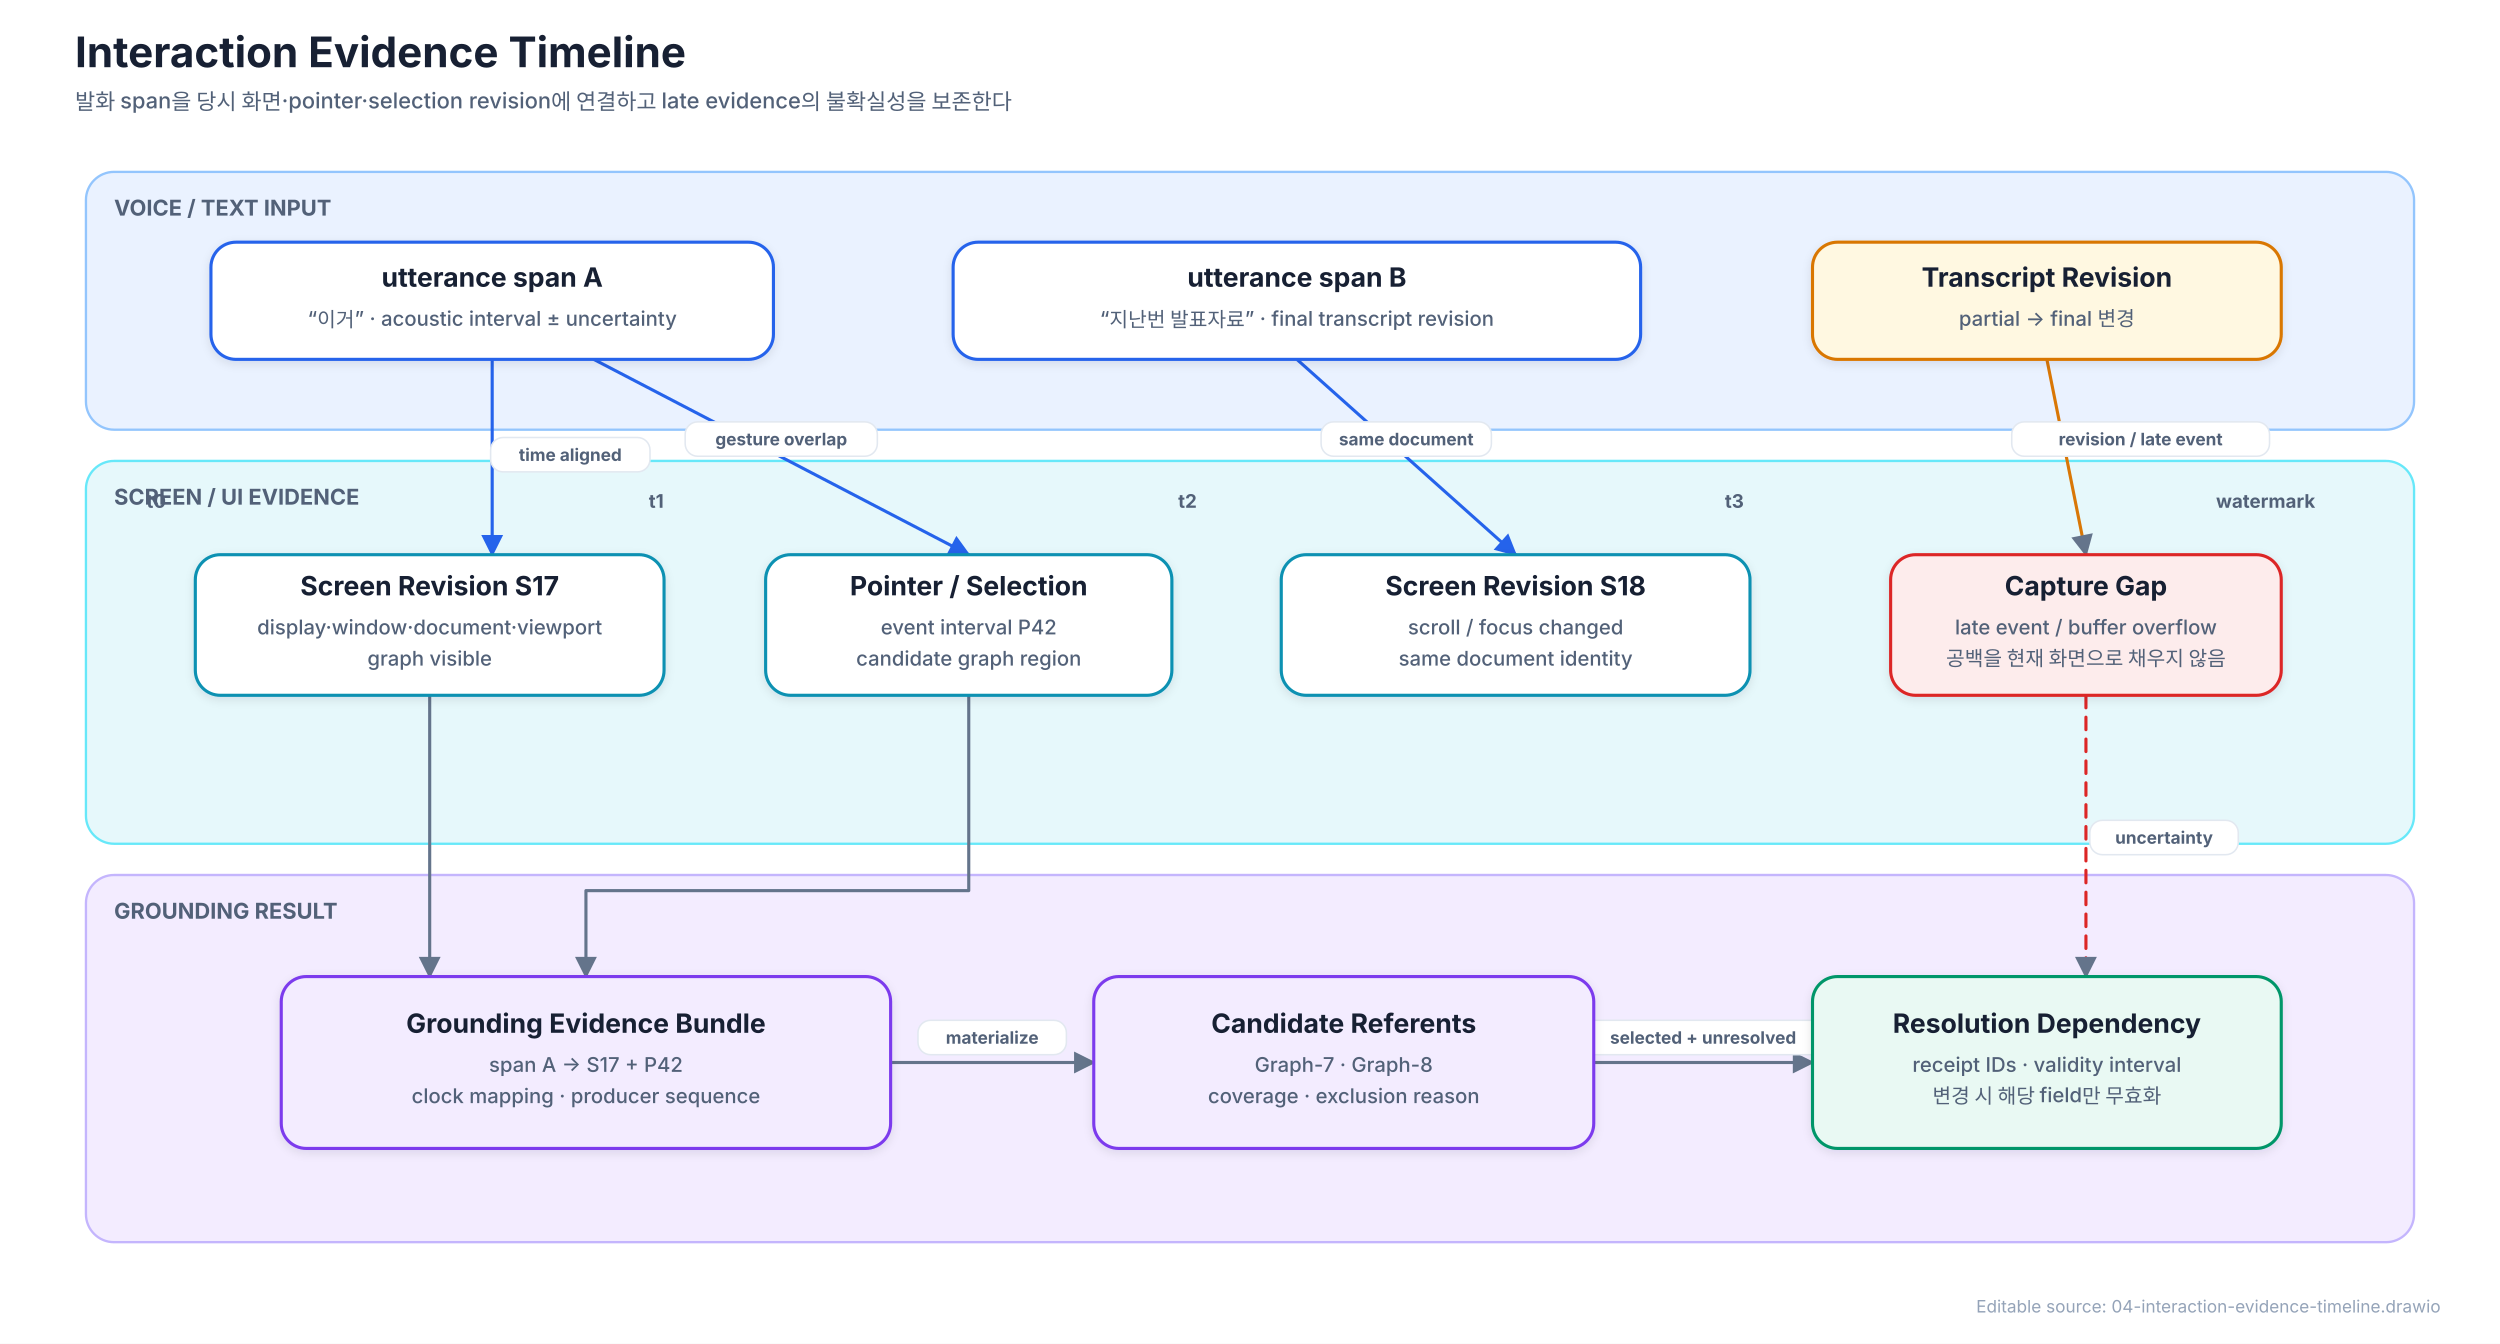
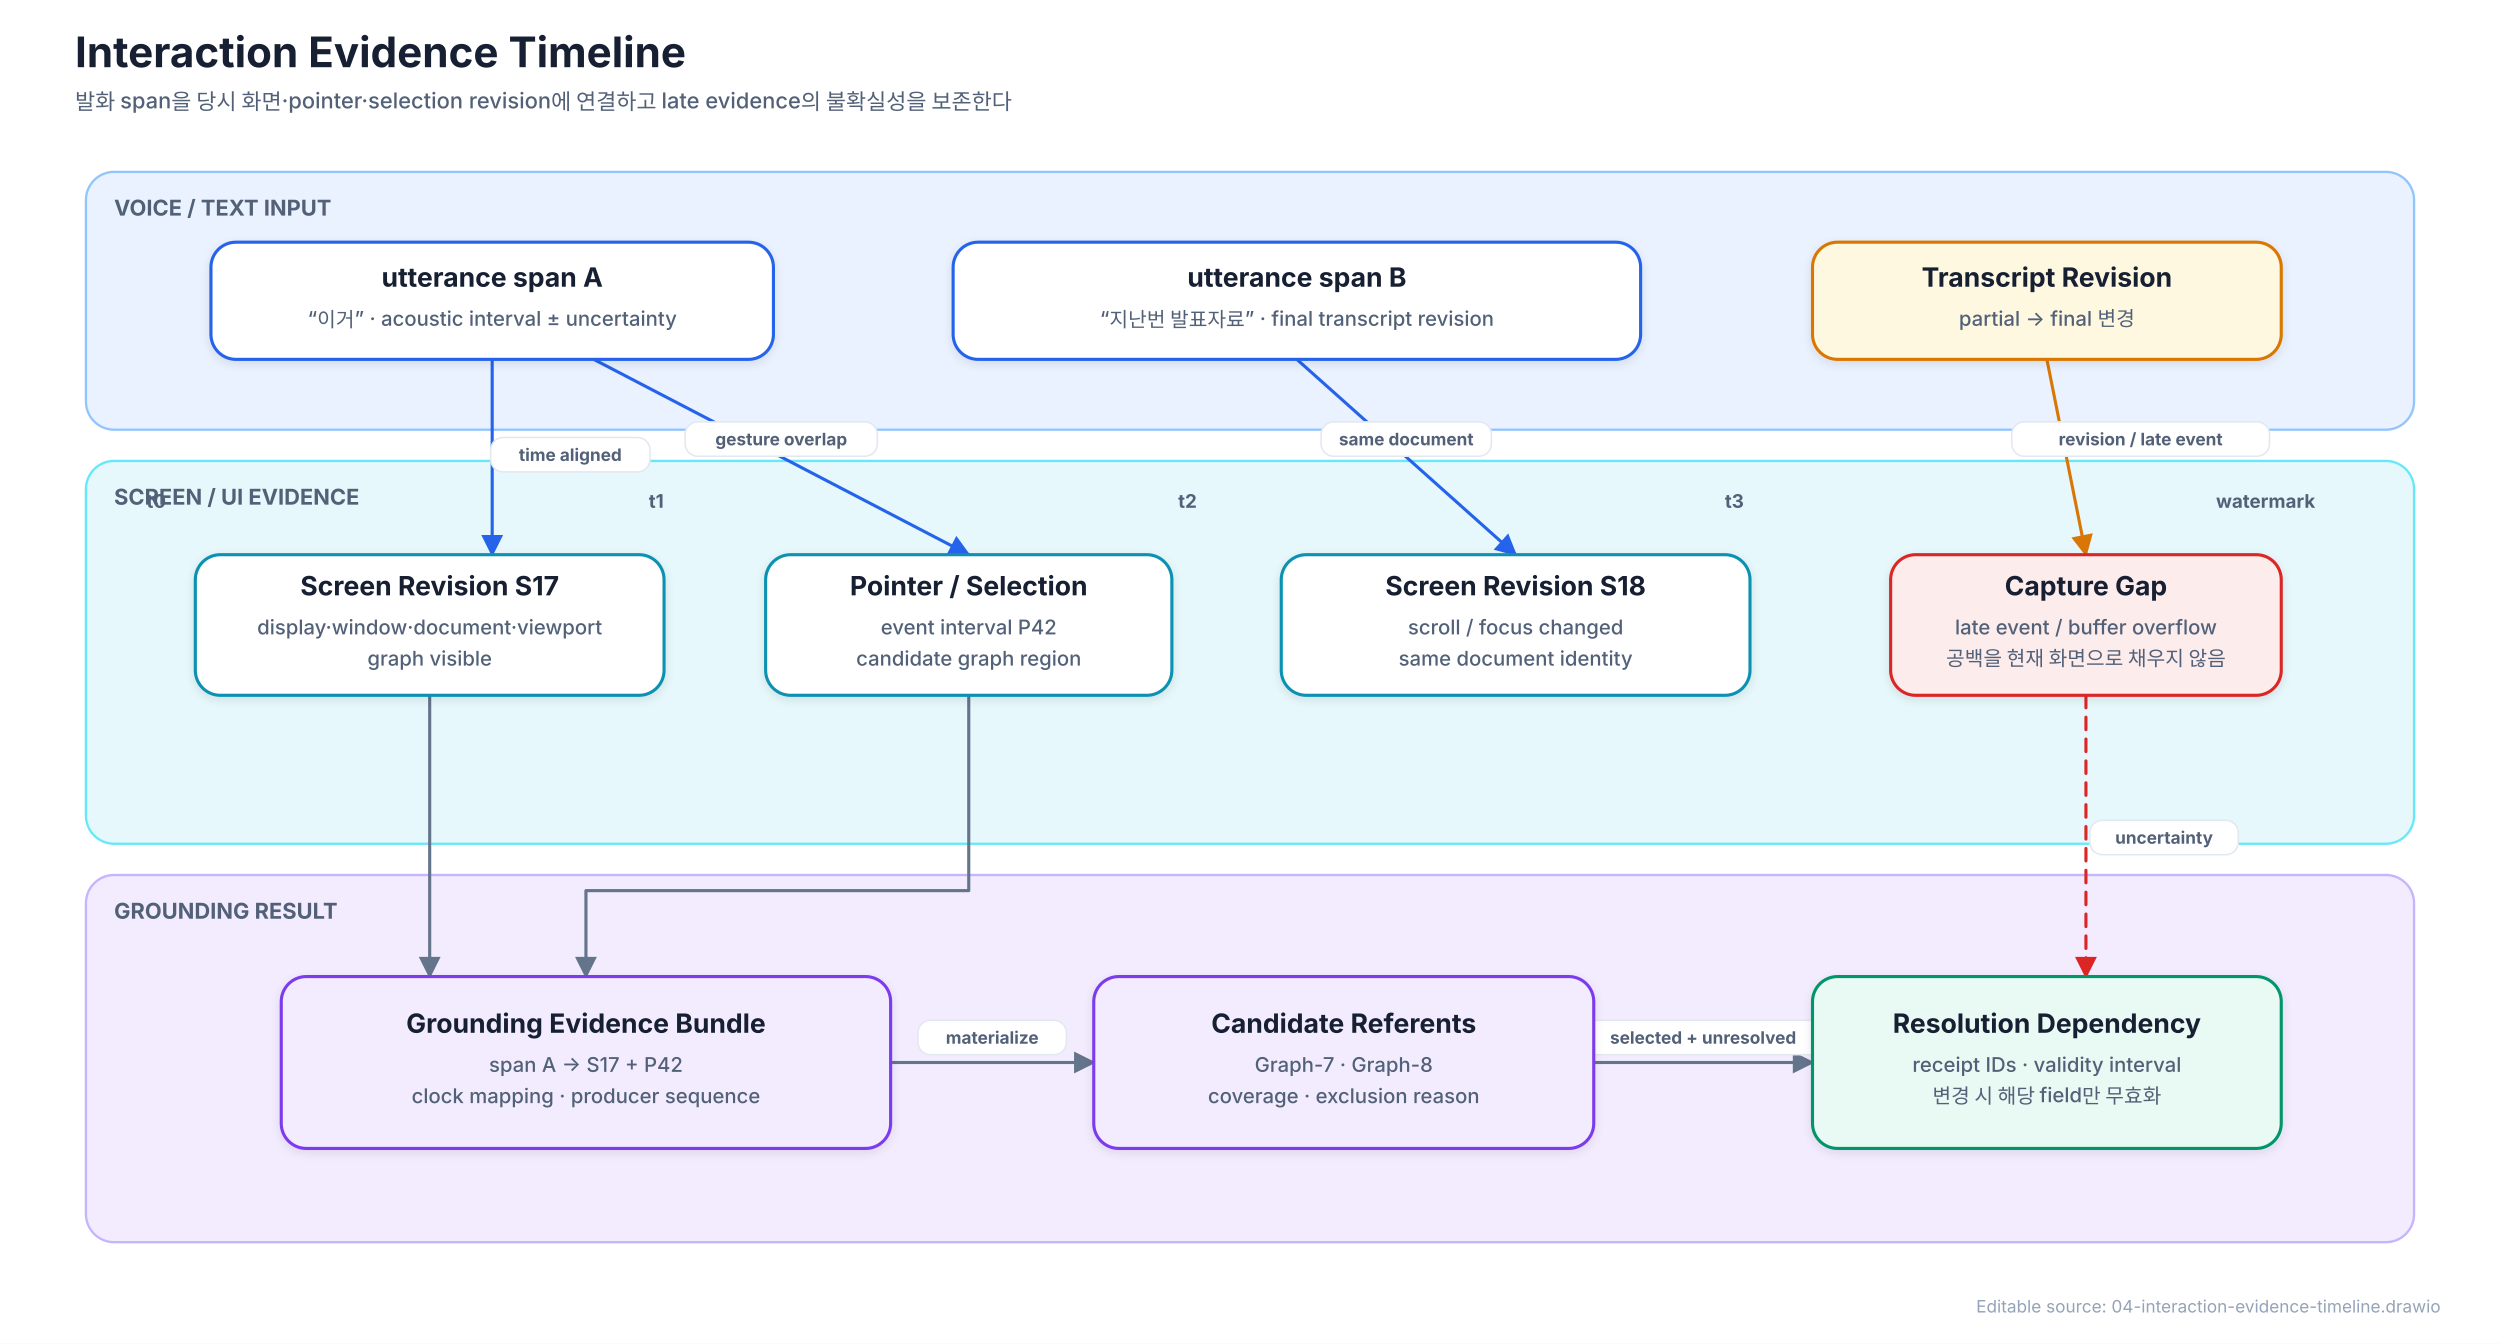
<svg xmlns="http://www.w3.org/2000/svg" width="1600" height="860" viewBox="0 0 1600 860" role="img" aria-labelledby="title desc">
  <defs>
    <marker id="arrow" viewBox="0 0 10 10" refX="9" refY="5" markerWidth="7" markerHeight="7" orient="auto-start-reverse">
      <path d="M 0 0 L 10 5 L 0 10 z" fill="#64748B" />
    </marker>
    <marker id="arrow-blue" viewBox="0 0 10 10" refX="9" refY="5" markerWidth="7" markerHeight="7" orient="auto-start-reverse">
      <path d="M 0 0 L 10 5 L 0 10 z" fill="#2563EB" />
+     </marker>
+     <marker id="arrow-cyan" viewBox="0 0 10 10" refX="9" refY="5" markerWidth="7" markerHeight="7" orient="auto-start-reverse">
+       <path d="M 0 0 L 10 5 L 0 10 z" fill="#0891B2" />
+     </marker>
+     <marker id="arrow-purple" viewBox="0 0 10 10" refX="9" refY="5" markerWidth="7" markerHeight="7" orient="auto-start-reverse">
+       <path d="M 0 0 L 10 5 L 0 10 z" fill="#7C3AED" />
+     </marker>
+     <marker id="arrow-green" viewBox="0 0 10 10" refX="9" refY="5" markerWidth="7" markerHeight="7" orient="auto-start-reverse">
+       <path d="M 0 0 L 10 5 L 0 10 z" fill="#059669" />
+     </marker>
+     <marker id="arrow-orange" viewBox="0 0 10 10" refX="9" refY="5" markerWidth="7" markerHeight="7" orient="auto-start-reverse">
+       <path d="M 0 0 L 10 5 L 0 10 z" fill="#EA580C" />
+     </marker>
+     <marker id="arrow-amber" viewBox="0 0 10 10" refX="9" refY="5" markerWidth="7" markerHeight="7" orient="auto-start-reverse">
+       <path d="M 0 0 L 10 5 L 0 10 z" fill="#D97706" />
+     </marker>
+     <marker id="arrow-gray" viewBox="0 0 10 10" refX="9" refY="5" markerWidth="7" markerHeight="7" orient="auto-start-reverse">
+       <path d="M 0 0 L 10 5 L 0 10 z" fill="#475569" />
+     </marker>
+     <marker id="arrow-red" viewBox="0 0 10 10" refX="9" refY="5" markerWidth="7" markerHeight="7" orient="auto-start-reverse">
+       <path d="M 0 0 L 10 5 L 0 10 z" fill="#DC2626" />
    </marker>
    <filter id="shadow" x="-10%" y="-10%" width="120%" height="140%">
      <feDropShadow dx="0" dy="2" stdDeviation="3" flood-color="#0F172A" flood-opacity="0.10" />
    </filter>
  </defs>
  <rect width="1600" height="860" fill="#FFFFFF" />
  <text x="48" y="43" font-family="Inter, Arial, sans-serif" font-size="27" font-weight="750" fill="#172033">Interaction Evidence Timeline</text>
  <text x="48" y="70" font-family="Inter, Arial, sans-serif" font-size="14" font-weight="500" fill="#526178">발화 span을 당시 화면·pointer·selection revision에 연결하고 late evidence의 불확실성을 보존한다</text>
  <rect x="55" y="110" width="1490" height="165" rx="18" fill="#EAF2FF" stroke="#93C5FD" stroke-width="1.5" />
  <text x="73" y="138" font-family="Inter, Arial, sans-serif" font-size="14" font-weight="750" fill="#526178">VOICE / TEXT INPUT</text>
  <rect x="55" y="295" width="1490" height="245" rx="18" fill="#E6F8FB" stroke="#67E8F9" stroke-width="1.5" />
  <text x="73" y="323" font-family="Inter, Arial, sans-serif" font-size="14" font-weight="750" fill="#526178">SCREEN / UI EVIDENCE</text>
  <rect x="55" y="560" width="1490" height="235" rx="18" fill="#F3ECFF" stroke="#C4B5FD" stroke-width="1.5" />
  <text x="73" y="588" font-family="Inter, Arial, sans-serif" font-size="14" font-weight="750" fill="#526178">GROUNDING RESULT</text>
  <polyline points="315,230 315,355" fill="none" stroke="#2563EB" stroke-width="2" stroke-linejoin="round" stroke-linecap="round" marker-end="url(#arrow-blue)" />
  <rect x="314.0" y="280" width="102" height="22" rx="8" fill="#FFFFFF" stroke="#E2E8F0" />
  <text x="365" y="295" text-anchor="middle" font-family="Inter, Arial, sans-serif" font-size="11" font-weight="650" fill="#526178">time aligned</text>
  <polyline points="380,230 620,355" fill="none" stroke="#2563EB" stroke-width="2" stroke-linejoin="round" stroke-linecap="round" marker-end="url(#arrow-blue)" />
  <rect x="438.5" y="270" width="123" height="22" rx="8" fill="#FFFFFF" stroke="#E2E8F0" />
  <text x="500" y="285" text-anchor="middle" font-family="Inter, Arial, sans-serif" font-size="11" font-weight="650" fill="#526178">gesture overlap</text>
  <polyline points="830,230 970,355" fill="none" stroke="#2563EB" stroke-width="2" stroke-linejoin="round" stroke-linecap="round" marker-end="url(#arrow-blue)" />
  <rect x="845.5" y="270" width="109" height="22" rx="8" fill="#FFFFFF" stroke="#E2E8F0" />
  <text x="900" y="285" text-anchor="middle" font-family="Inter, Arial, sans-serif" font-size="11" font-weight="650" fill="#526178">same document</text>
-   <polyline points="1310,230 1335,355" fill="none" stroke="#D97706" stroke-width="2" stroke-linejoin="round" stroke-linecap="round" marker-end="url(#arrow)" />
+   <polyline points="1310,230 1335,355" fill="none" stroke="#D97706" stroke-width="2" stroke-linejoin="round" stroke-linecap="round" marker-end="url(#arrow-amber)" />
  <rect x="1287.5" y="270" width="165" height="22" rx="8" fill="#FFFFFF" stroke="#E2E8F0" />
  <text x="1370" y="285" text-anchor="middle" font-family="Inter, Arial, sans-serif" font-size="11" font-weight="650" fill="#526178">revision / late event</text>
  <polyline points="275,445 275,625" fill="none" stroke="#64748B" stroke-width="2" stroke-linejoin="round" stroke-linecap="round" marker-end="url(#arrow)" />
  <polyline points="620,445 620,570 375,570 375,625" fill="none" stroke="#64748B" stroke-width="2" stroke-linejoin="round" stroke-linecap="round" marker-end="url(#arrow)" />
  <polyline points="570,680 700,680" fill="none" stroke="#64748B" stroke-width="2" stroke-linejoin="round" stroke-linecap="round" marker-end="url(#arrow)" />
  <rect x="587.5" y="653" width="95" height="22" rx="8" fill="#FFFFFF" stroke="#E2E8F0" />
  <text x="635" y="668" text-anchor="middle" font-family="Inter, Arial, sans-serif" font-size="11" font-weight="650" fill="#526178">materialize</text>
  <polyline points="1020,680 1160,680" fill="none" stroke="#64748B" stroke-width="2" stroke-linejoin="round" stroke-linecap="round" marker-end="url(#arrow)" />
  <rect x="1007.5" y="653" width="165" height="22" rx="8" fill="#FFFFFF" stroke="#E2E8F0" />
  <text x="1090" y="668" text-anchor="middle" font-family="Inter, Arial, sans-serif" font-size="11" font-weight="650" fill="#526178">selected + unresolved</text>
-   <polyline points="1335,445 1335,625" fill="none" stroke="#DC2626" stroke-width="2" stroke-linejoin="round" stroke-linecap="round" marker-end="url(#arrow)" stroke-dasharray="8 6" />
+   <polyline points="1335,445 1335,625" fill="none" stroke="#DC2626" stroke-width="2" stroke-linejoin="round" stroke-linecap="round" marker-end="url(#arrow-red)" stroke-dasharray="8 6" />
  <rect x="1337.5" y="525" width="95" height="22" rx="8" fill="#FFFFFF" stroke="#E2E8F0" />
  <text x="1385" y="540" text-anchor="middle" font-family="Inter, Arial, sans-serif" font-size="11" font-weight="650" fill="#526178">uncertainty</text>
  <rect x="135" y="155" width="360" height="75" rx="16" fill="#FFFFFF" stroke="#2563EB" stroke-width="2" filter="url(#shadow)" />
  <g font-family="Inter, Arial, sans-serif">
    <text x="315.0" y="183.5" text-anchor="middle" font-size="17" font-weight="700" fill="#172033">utterance span A</text>
    <text x="315.0" y="208.5" text-anchor="middle" font-size="13" font-weight="500" fill="#526178">“이거” · acoustic interval ± uncertainty</text>
  </g>
  <rect x="610" y="155" width="440" height="75" rx="16" fill="#FFFFFF" stroke="#2563EB" stroke-width="2" filter="url(#shadow)" />
  <g font-family="Inter, Arial, sans-serif">
    <text x="830.0" y="183.5" text-anchor="middle" font-size="17" font-weight="700" fill="#172033">utterance span B</text>
    <text x="830.0" y="208.5" text-anchor="middle" font-size="13" font-weight="500" fill="#526178">“지난번 발표자료” · final transcript revision</text>
  </g>
  <rect x="1160" y="155" width="300" height="75" rx="16" fill="#FFF8E1" stroke="#D97706" stroke-width="2" filter="url(#shadow)" />
  <g font-family="Inter, Arial, sans-serif">
    <text x="1310.0" y="183.5" text-anchor="middle" font-size="17" font-weight="700" fill="#172033">Transcript Revision</text>
    <text x="1310.0" y="208.5" text-anchor="middle" font-size="13" font-weight="500" fill="#526178">partial → final 변경</text>
  </g>
  <rect x="125" y="355" width="300" height="90" rx="16" fill="#FFFFFF" stroke="#0891B2" stroke-width="2" filter="url(#shadow)" />
  <g font-family="Inter, Arial, sans-serif">
    <text x="275.0" y="381.0" text-anchor="middle" font-size="17" font-weight="700" fill="#172033">Screen Revision S17</text>
    <text x="275.0" y="406.0" text-anchor="middle" font-size="13" font-weight="500" fill="#526178">display·window·document·viewport</text>
    <text x="275.0" y="426.0" text-anchor="middle" font-size="13" font-weight="500" fill="#526178">graph visible</text>
  </g>
  <rect x="490" y="355" width="260" height="90" rx="16" fill="#FFFFFF" stroke="#0891B2" stroke-width="2" filter="url(#shadow)" />
  <g font-family="Inter, Arial, sans-serif">
    <text x="620.0" y="381.0" text-anchor="middle" font-size="17" font-weight="700" fill="#172033">Pointer / Selection</text>
    <text x="620.0" y="406.0" text-anchor="middle" font-size="13" font-weight="500" fill="#526178">event interval P42</text>
    <text x="620.0" y="426.0" text-anchor="middle" font-size="13" font-weight="500" fill="#526178">candidate graph region</text>
  </g>
  <rect x="820" y="355" width="300" height="90" rx="16" fill="#FFFFFF" stroke="#0891B2" stroke-width="2" filter="url(#shadow)" />
  <g font-family="Inter, Arial, sans-serif">
    <text x="970.0" y="381.0" text-anchor="middle" font-size="17" font-weight="700" fill="#172033">Screen Revision S18</text>
    <text x="970.0" y="406.0" text-anchor="middle" font-size="13" font-weight="500" fill="#526178">scroll / focus changed</text>
    <text x="970.0" y="426.0" text-anchor="middle" font-size="13" font-weight="500" fill="#526178">same document identity</text>
  </g>
  <rect x="1210" y="355" width="250" height="90" rx="16" fill="#FDECEC" stroke="#DC2626" stroke-width="2" filter="url(#shadow)" />
  <g font-family="Inter, Arial, sans-serif">
    <text x="1335.0" y="381.0" text-anchor="middle" font-size="17" font-weight="700" fill="#172033">Capture Gap</text>
    <text x="1335.0" y="406.0" text-anchor="middle" font-size="13" font-weight="500" fill="#526178">late event / buffer overflow</text>
    <text x="1335.0" y="426.0" text-anchor="middle" font-size="13" font-weight="500" fill="#526178">공백을 현재 화면으로 채우지 않음</text>
  </g>
  <rect x="180" y="625" width="390" height="110" rx="16" fill="#F3ECFF" stroke="#7C3AED" stroke-width="2" filter="url(#shadow)" />
  <g font-family="Inter, Arial, sans-serif">
    <text x="375.0" y="661.0" text-anchor="middle" font-size="17" font-weight="700" fill="#172033">Grounding Evidence Bundle</text>
    <text x="375.0" y="686.0" text-anchor="middle" font-size="13" font-weight="500" fill="#526178">span A → S17 + P42</text>
    <text x="375.0" y="706.0" text-anchor="middle" font-size="13" font-weight="500" fill="#526178">clock mapping · producer sequence</text>
  </g>
  <rect x="700" y="625" width="320" height="110" rx="16" fill="#F3ECFF" stroke="#7C3AED" stroke-width="2" filter="url(#shadow)" />
  <g font-family="Inter, Arial, sans-serif">
    <text x="860.0" y="661.0" text-anchor="middle" font-size="17" font-weight="700" fill="#172033">Candidate Referents</text>
    <text x="860.0" y="686.0" text-anchor="middle" font-size="13" font-weight="500" fill="#526178">Graph-7 · Graph-8</text>
    <text x="860.0" y="706.0" text-anchor="middle" font-size="13" font-weight="500" fill="#526178">coverage · exclusion reason</text>
  </g>
  <rect x="1160" y="625" width="300" height="110" rx="16" fill="#E9F9F3" stroke="#059669" stroke-width="2" filter="url(#shadow)" />
  <g font-family="Inter, Arial, sans-serif">
    <text x="1310.0" y="661.0" text-anchor="middle" font-size="17" font-weight="700" fill="#172033">Resolution Dependency</text>
    <text x="1310.0" y="686.0" text-anchor="middle" font-size="13" font-weight="500" fill="#526178">receipt IDs · validity interval</text>
    <text x="1310.0" y="706.0" text-anchor="middle" font-size="13" font-weight="500" fill="#526178">변경 시 해당 field만 무효화</text>
  </g>
  <text x="100" y="325" text-anchor="middle" font-family="Inter, Arial, sans-serif" font-size="12" font-weight="700" fill="#526178">t0</text>
  <text x="420" y="325" text-anchor="middle" font-family="Inter, Arial, sans-serif" font-size="12" font-weight="700" fill="#526178">t1</text>
  <text x="760" y="325" text-anchor="middle" font-family="Inter, Arial, sans-serif" font-size="12" font-weight="700" fill="#526178">t2</text>
  <text x="1110" y="325" text-anchor="middle" font-family="Inter, Arial, sans-serif" font-size="12" font-weight="700" fill="#526178">t3</text>
  <text x="1450" y="325" text-anchor="middle" font-family="Inter, Arial, sans-serif" font-size="12" font-weight="700" fill="#526178">watermark</text>
  <text x="1562" y="840" text-anchor="end" font-family="Inter, Arial, sans-serif" font-size="11" fill="#94A3B8">Editable source: 04-interaction-evidence-timeline.drawio</text>
</svg>
